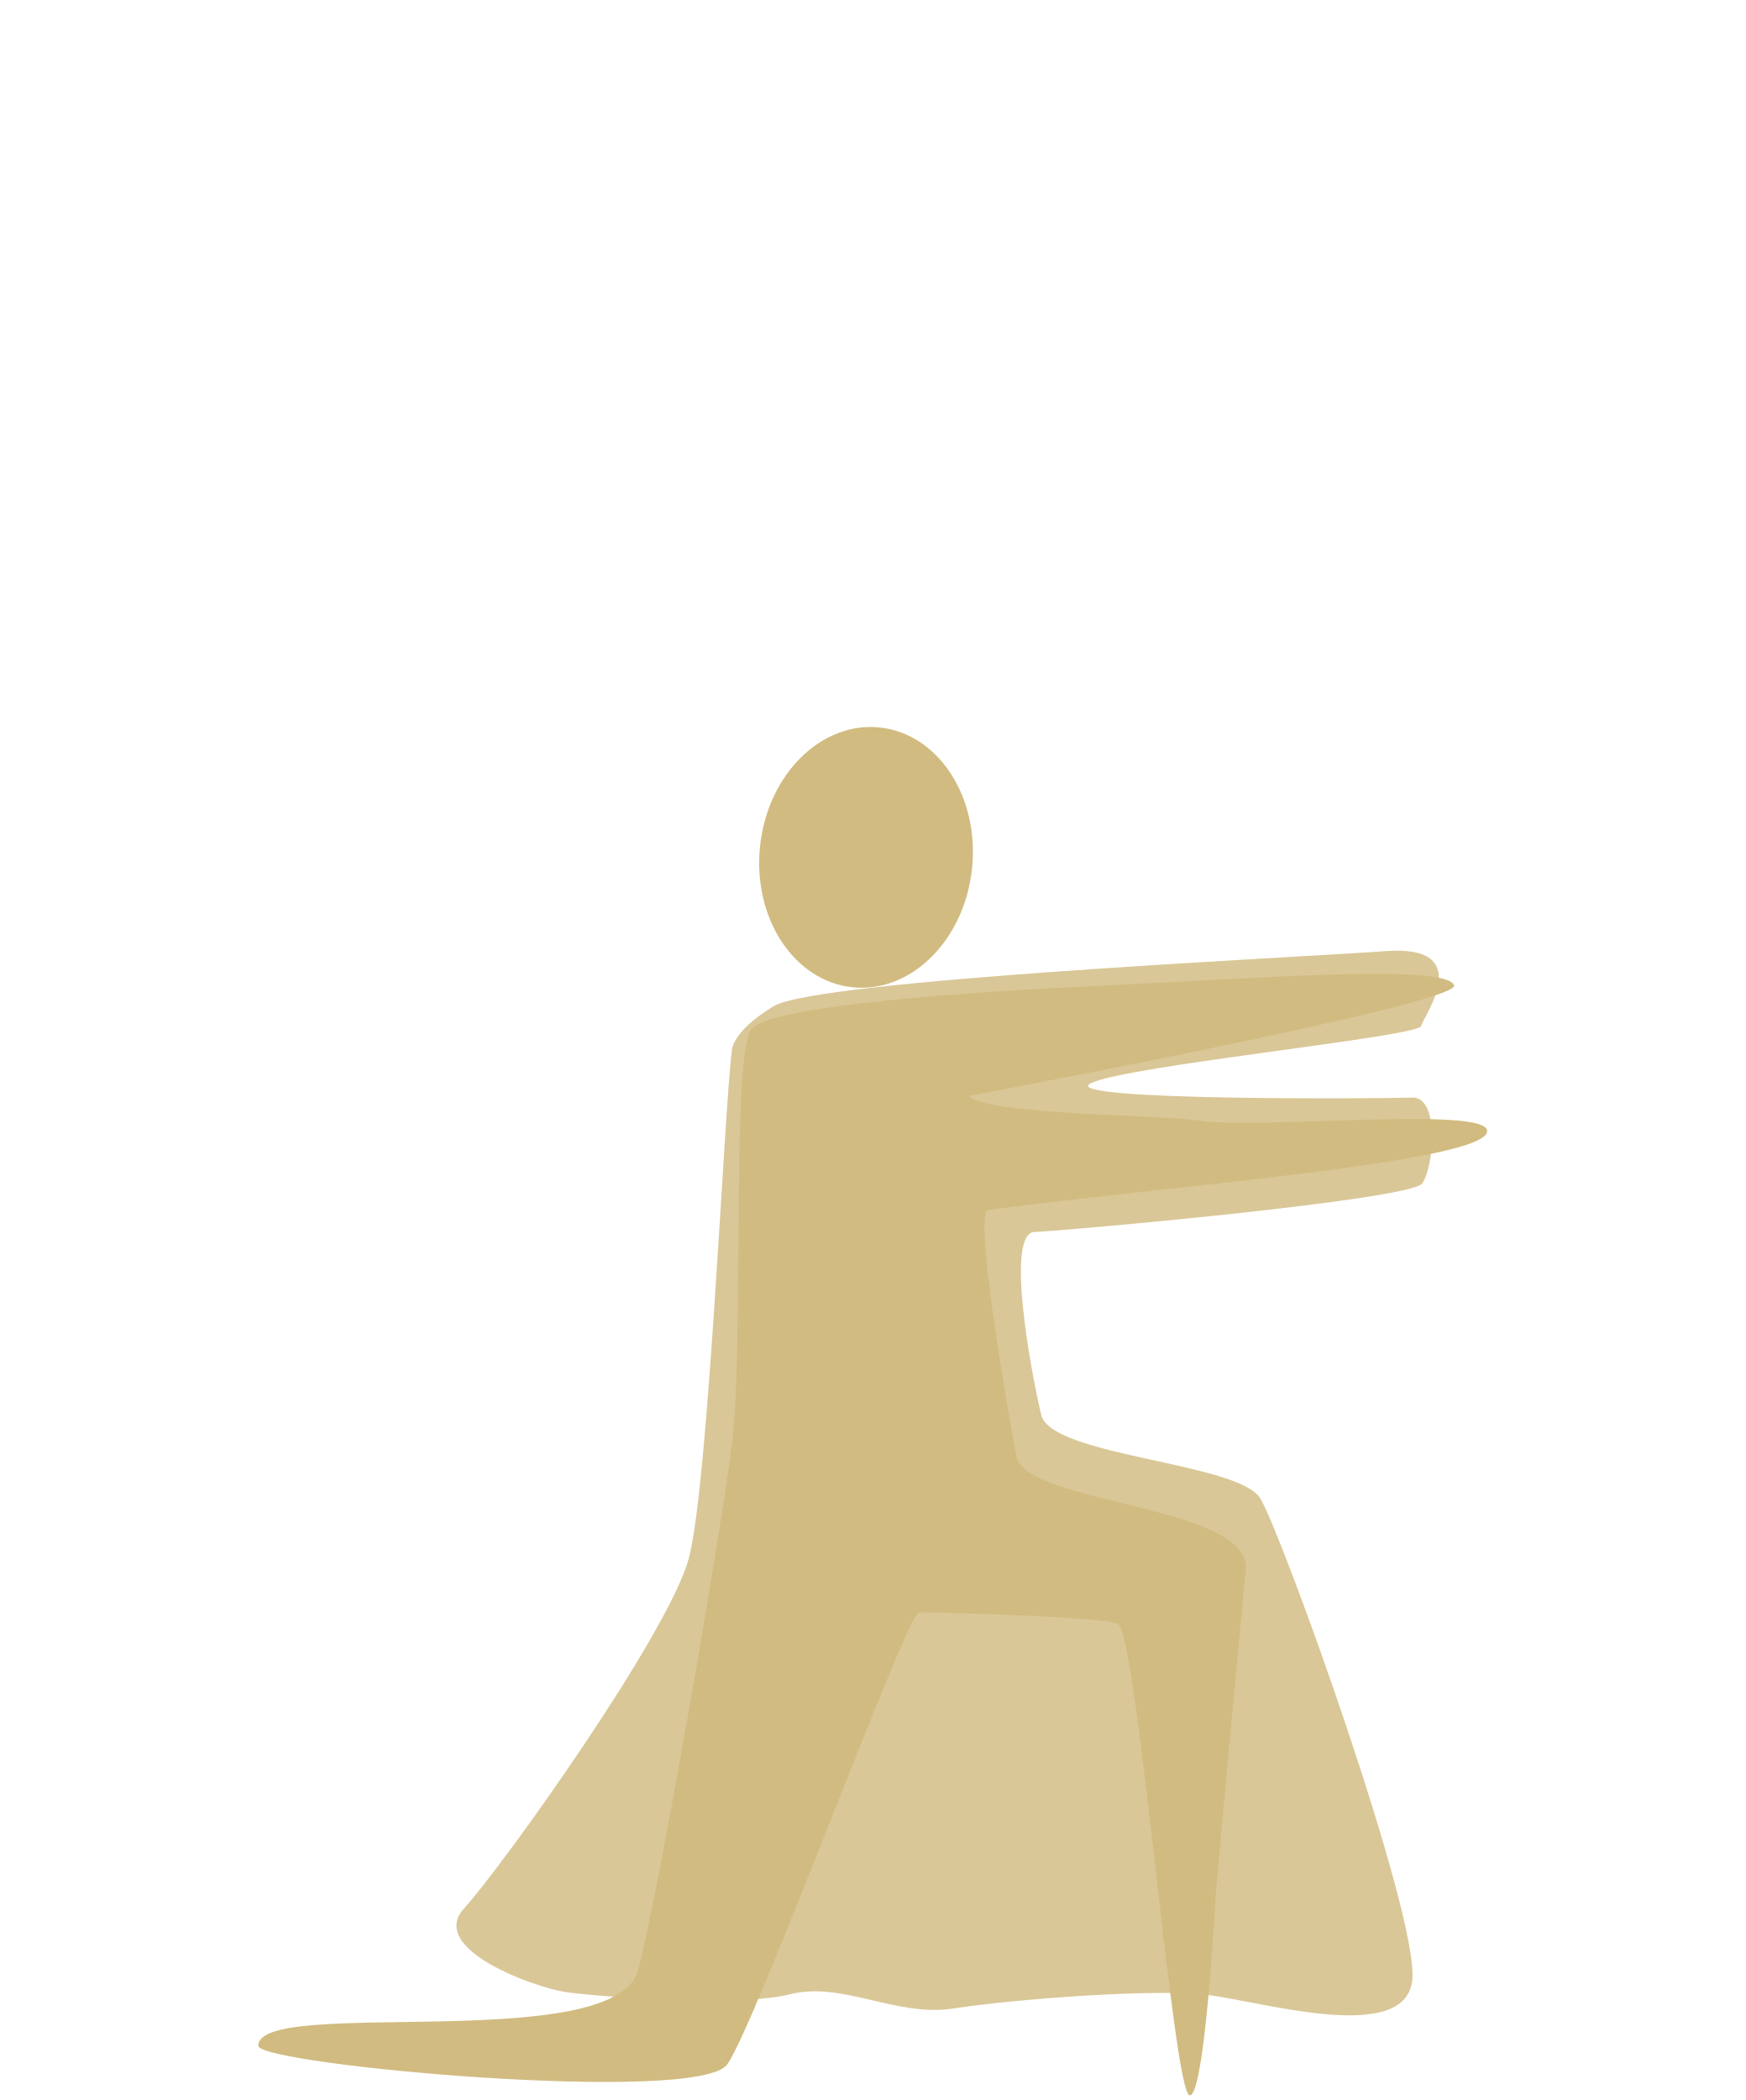
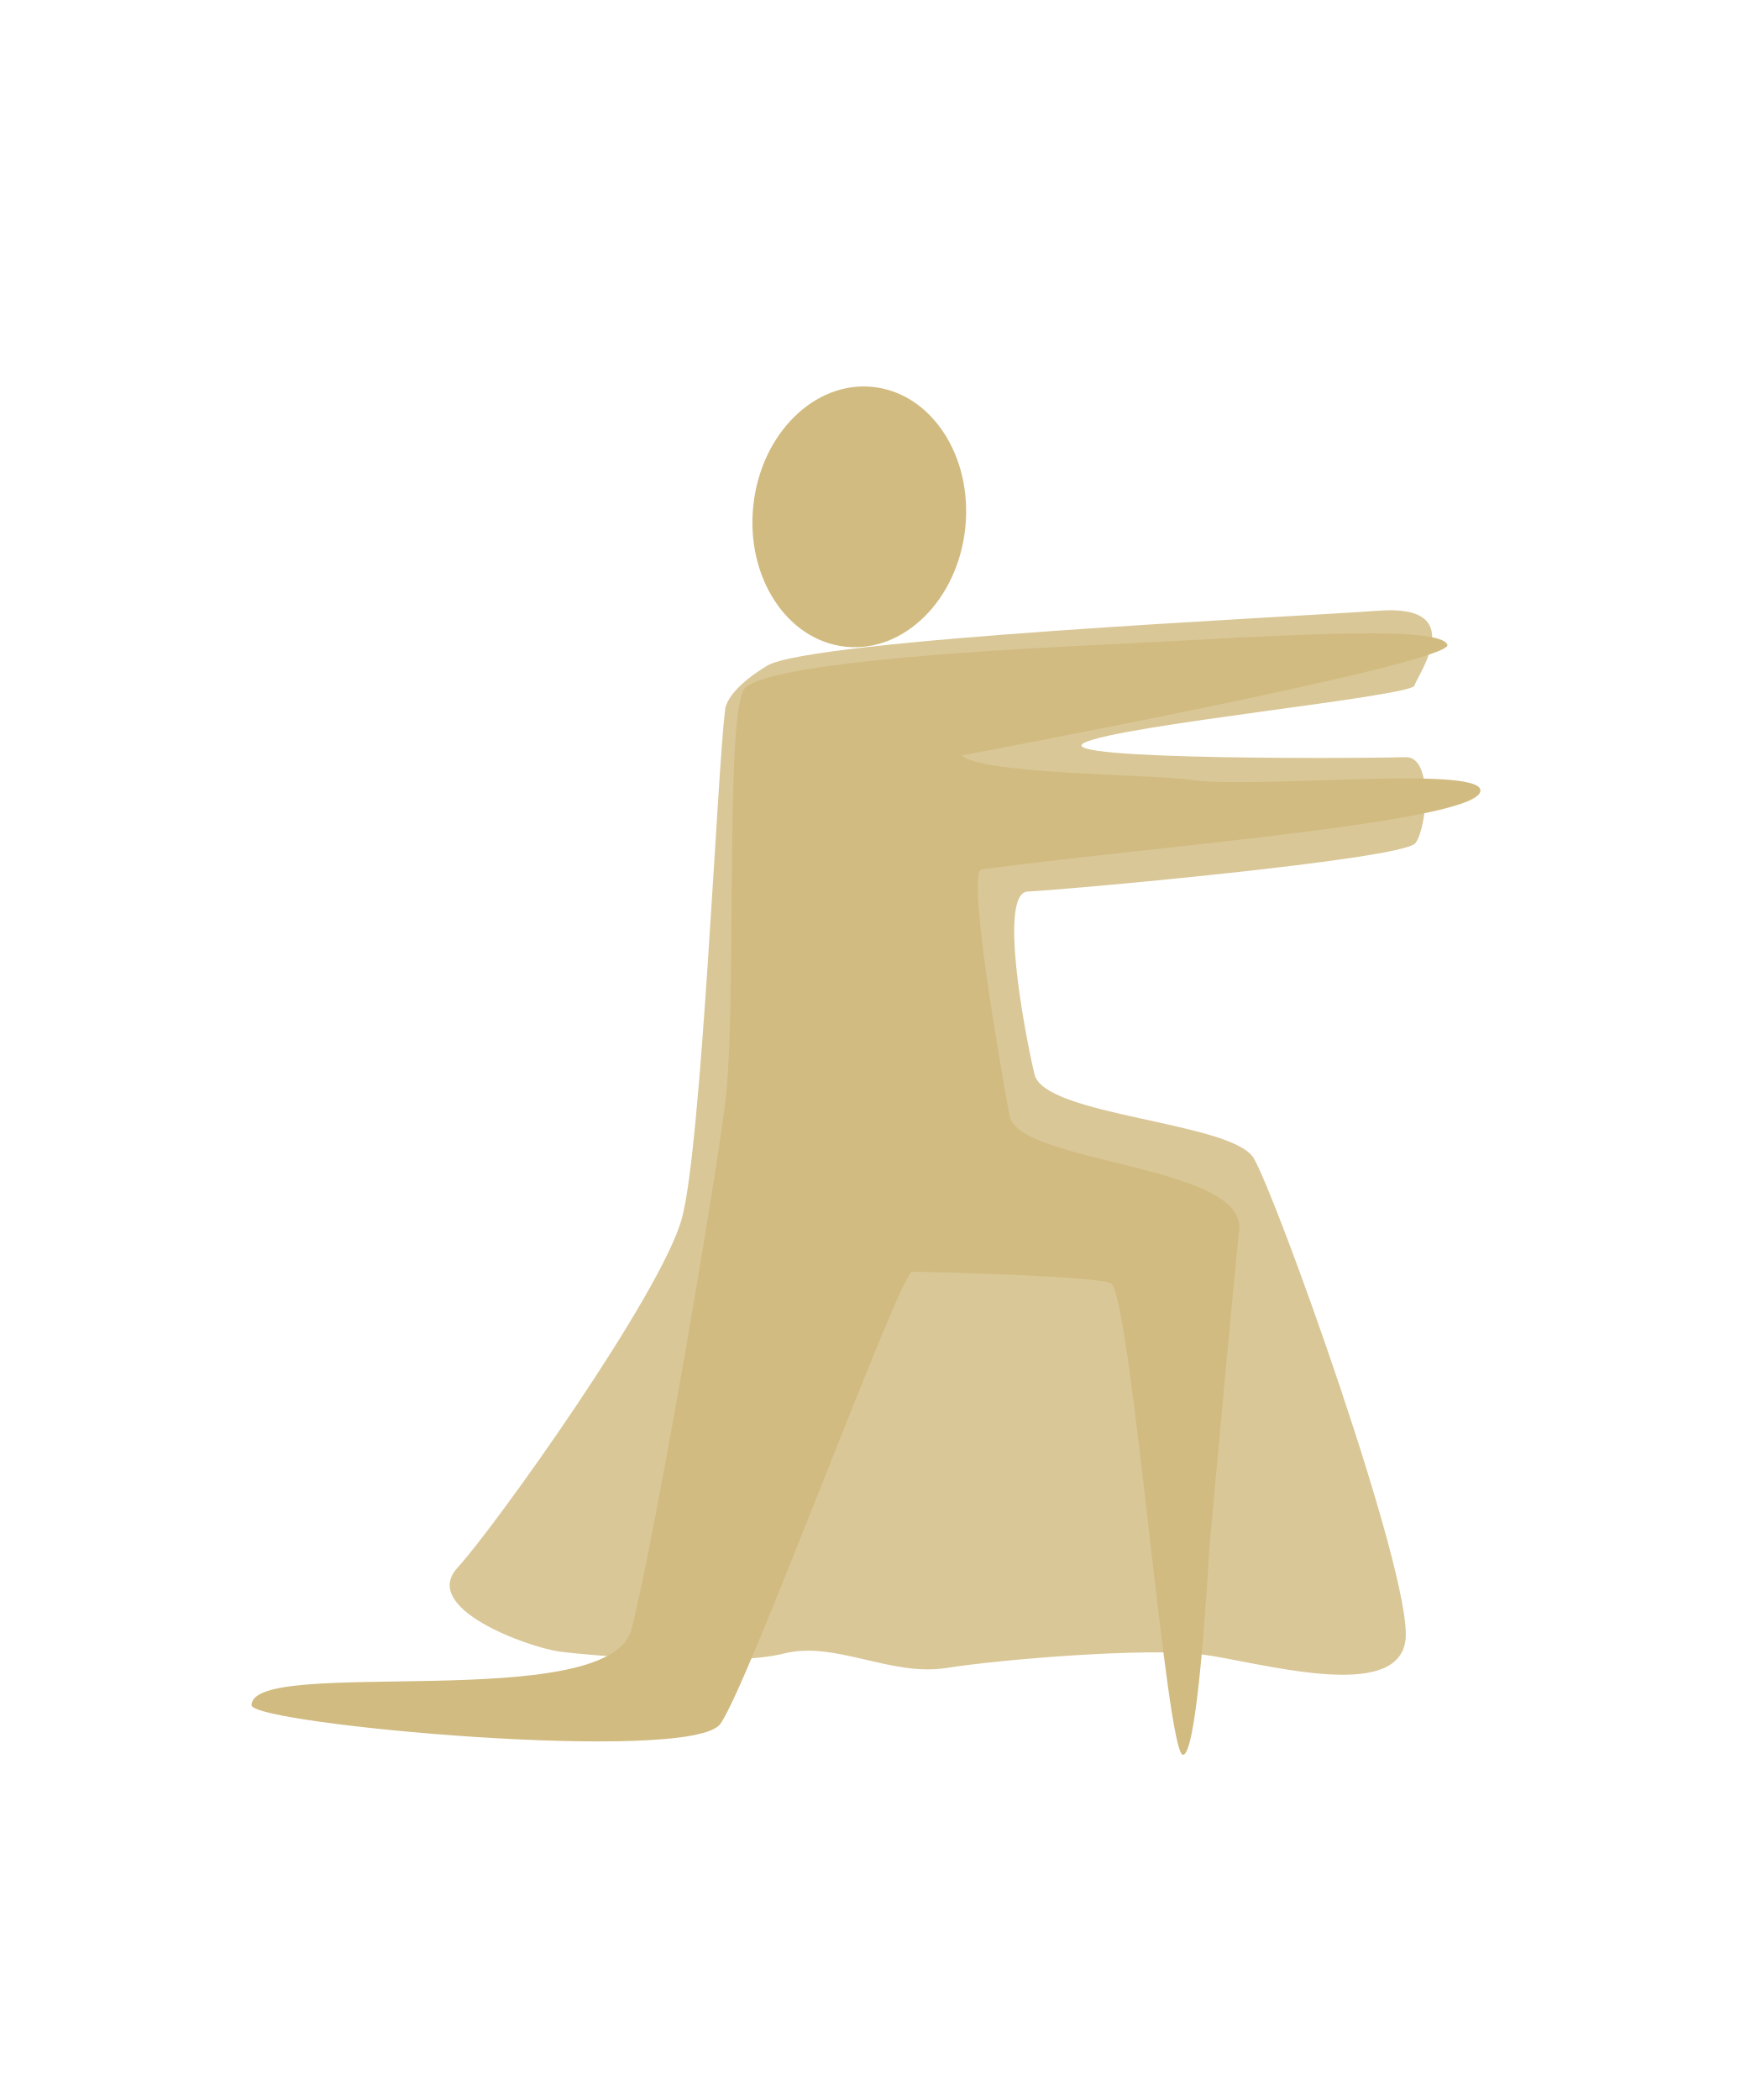
<svg xmlns="http://www.w3.org/2000/svg" id="Layer_1" data-name="Layer 1" viewBox="0 0 499.56 600.89">
  <defs>
    <style>.cls-1,.cls-2{fill:#d1bb80;}.cls-2{opacity:0.82;}</style>
  </defs>
-   <ellipse class="cls-1" cx="247.85" cy="245.32" rx="37.37" ry="30.5" transform="translate(-22.1 466.08) rotate(-83.98)" />
-   <path class="cls-1" d="M277.19,313.59c5.73,5.53,53.91,5.29,66.18,7.09,17,2.5,81.51-4.2,82.25,2.84.94,9-93.6,16.07-142.76,22.69-4.38.58,5.48,57,8,70.56s67.62,14,65.71,32.48S348.09,540,348.09,540c-1.27,22.13-4,59.48-7.56,59.56-4.73.11-14.52-126.68-20.32-134.72-1.65-2.27-53.67-3.51-57.17-3.51S216.42,579,208.14,590.69,74,590.8,73.93,585.39c-.18-14.25,102.35,2.85,108.72-21.75s22.86-120.44,26.69-149.33-.26-114.42,5.93-120.1c7.3-6.7,61.92-10.4,102.1-12.29,43.55-2.05,96.43-6.15,98.79,0C418.21,287.23,277.19,313.59,277.19,313.59Z" />
-   <path class="cls-2" d="M209.44,300.83c-2.21,16.7-6.62,123.53-12.29,145S143.58,534.34,132.86,546s20.17,22.69,29,24,49.48,4.41,64.29.63,30.57,6.62,46.64,4.09,57.32-5.84,73.09-3.86,56.43,14.26,58.32-4.33S367,439.17,360.7,428.77s-59.87-12-62.71-23.95-10.4-52-1.89-52.31S403.56,343.37,407,338.64s5.05-24.89-2.83-24.58-102.15,1-92-4.09,93.59-13.24,94.54-16.39,15.76-23.32-10.09-21.43-162.76,8.19-175.21,15.76S209.44,300.83,209.44,300.83Z" />
+   <ellipse class="cls-1" cx="245.91" cy="147.87" rx="37.37" ry="30.5" transform="translate(73.08 376.93) rotate(-83.98)" />
+   <path class="cls-1" d="M275.26,216.14c5.73,5.54,53.91,5.29,66.18,7.09,17,2.51,81.5-4.2,82.24,2.84.95,9-93.59,16.07-142.75,22.69-4.38.59,5.48,57,8,70.56s67.62,14,65.71,32.49-8.51,90.75-8.51,90.75c-1.27,22.14-4,59.48-7.56,59.56-4.73.11-14.52-126.67-20.33-134.72-1.64-2.27-53.66-3.51-57.16-3.51s-46.62,117.68-54.9,129.36S72.07,493.36,72,487.94c-.18-14.25,102.35,2.85,108.72-21.74s22.86-120.44,26.68-149.34-.25-114.41,5.94-120.1c7.3-6.7,61.92-10.4,102.1-12.29,43.55-2.05,96.43-6.14,98.79,0C416.27,189.78,275.26,216.14,275.26,216.14Z" />
+   <path class="cls-2" d="M207.51,203.38c-2.21,16.7-6.62,123.53-12.29,145s-53.58,88.55-64.29,100.21,20.17,22.69,29,23.95,49.48,4.41,64.29.63,30.57,6.62,46.64,4.1,57.32-5.85,73.09-3.87,56.42,14.27,58.32-4.33-37.19-127.31-43.49-137.71-59.88-12-62.71-23.95-10.4-52-1.89-52.31,107.46-9.14,110.92-13.86,5-24.9-2.83-24.58-102.15,1-92-4.1,93.59-13.24,94.54-16.39,15.75-23.32-10.09-21.43-162.76,8.2-175.21,15.76S207.51,203.38,207.51,203.38Z" />
</svg>
